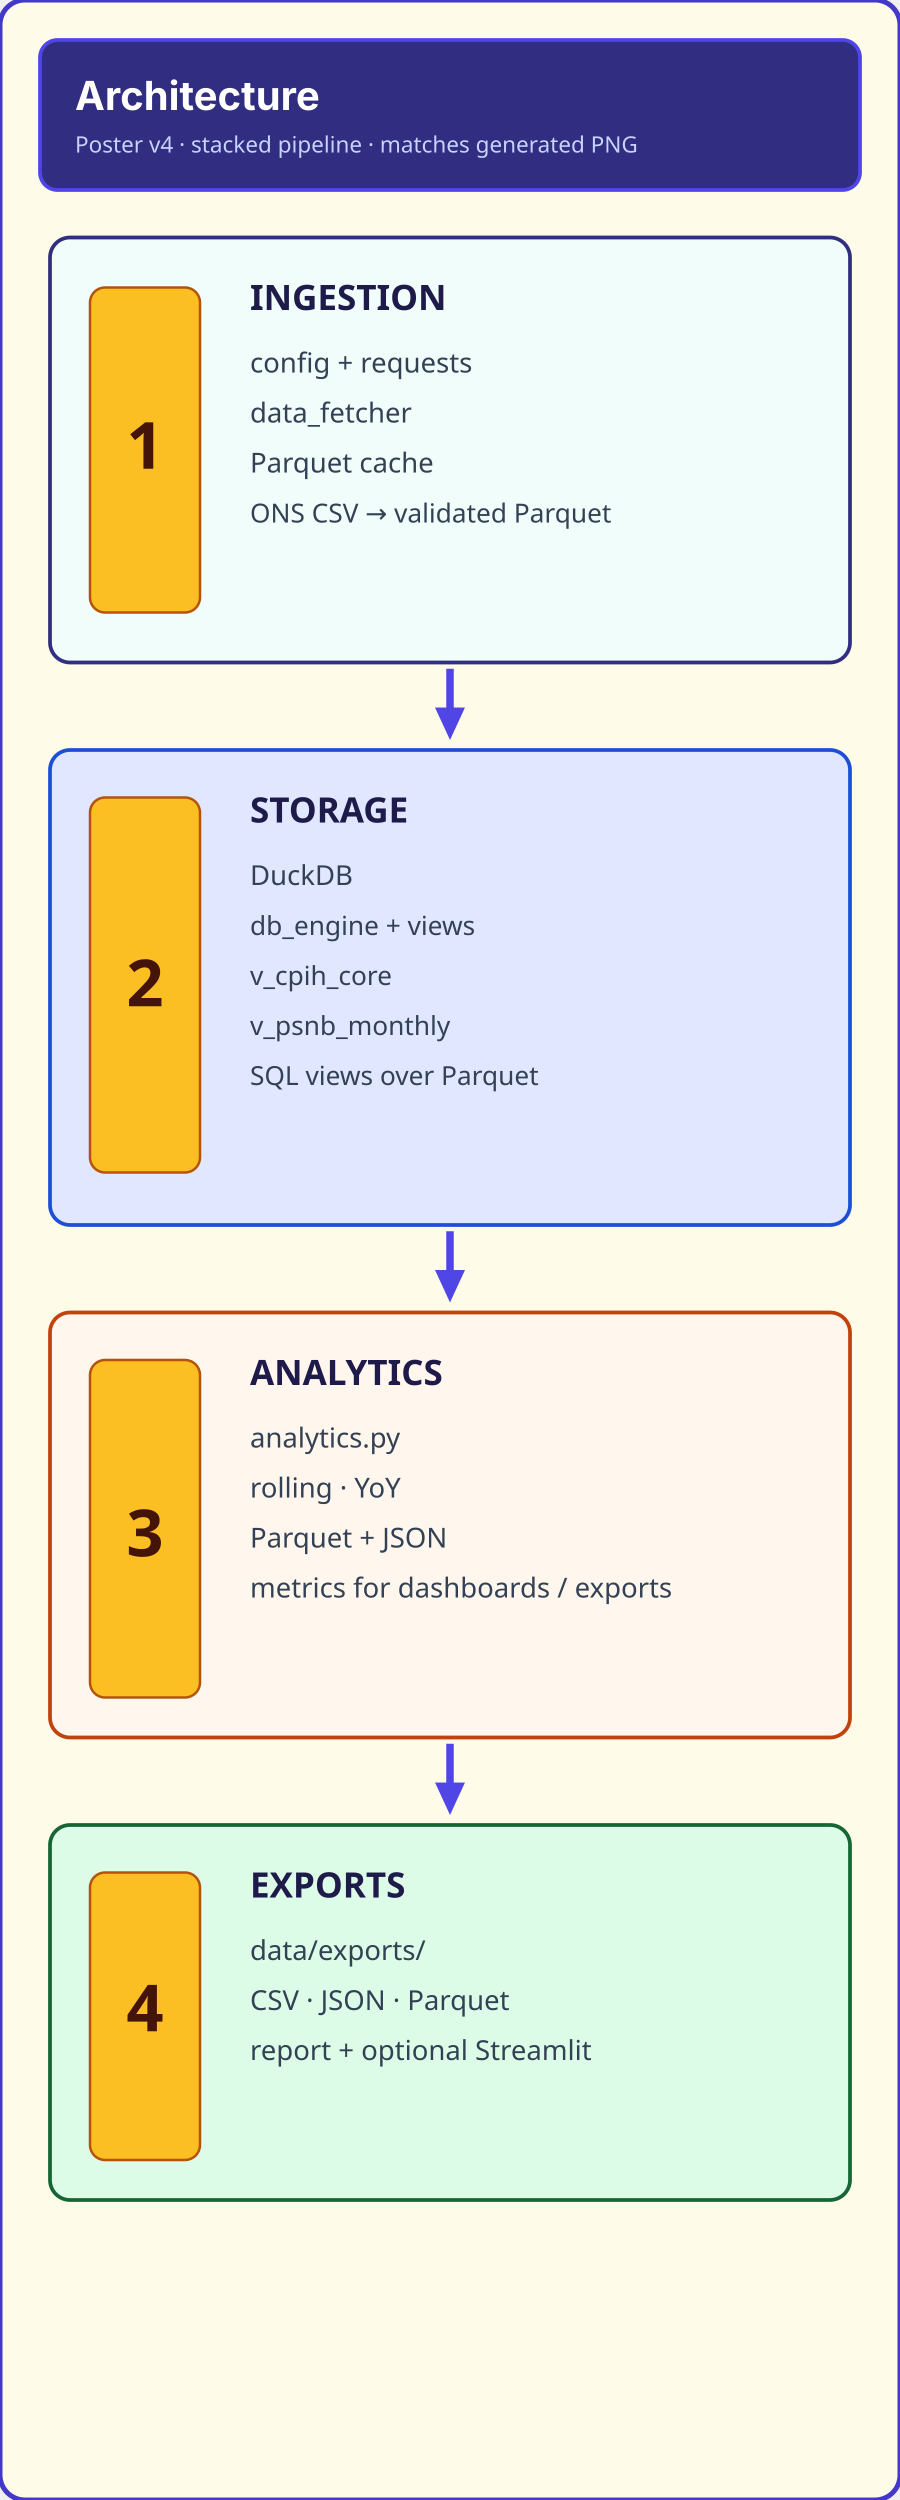
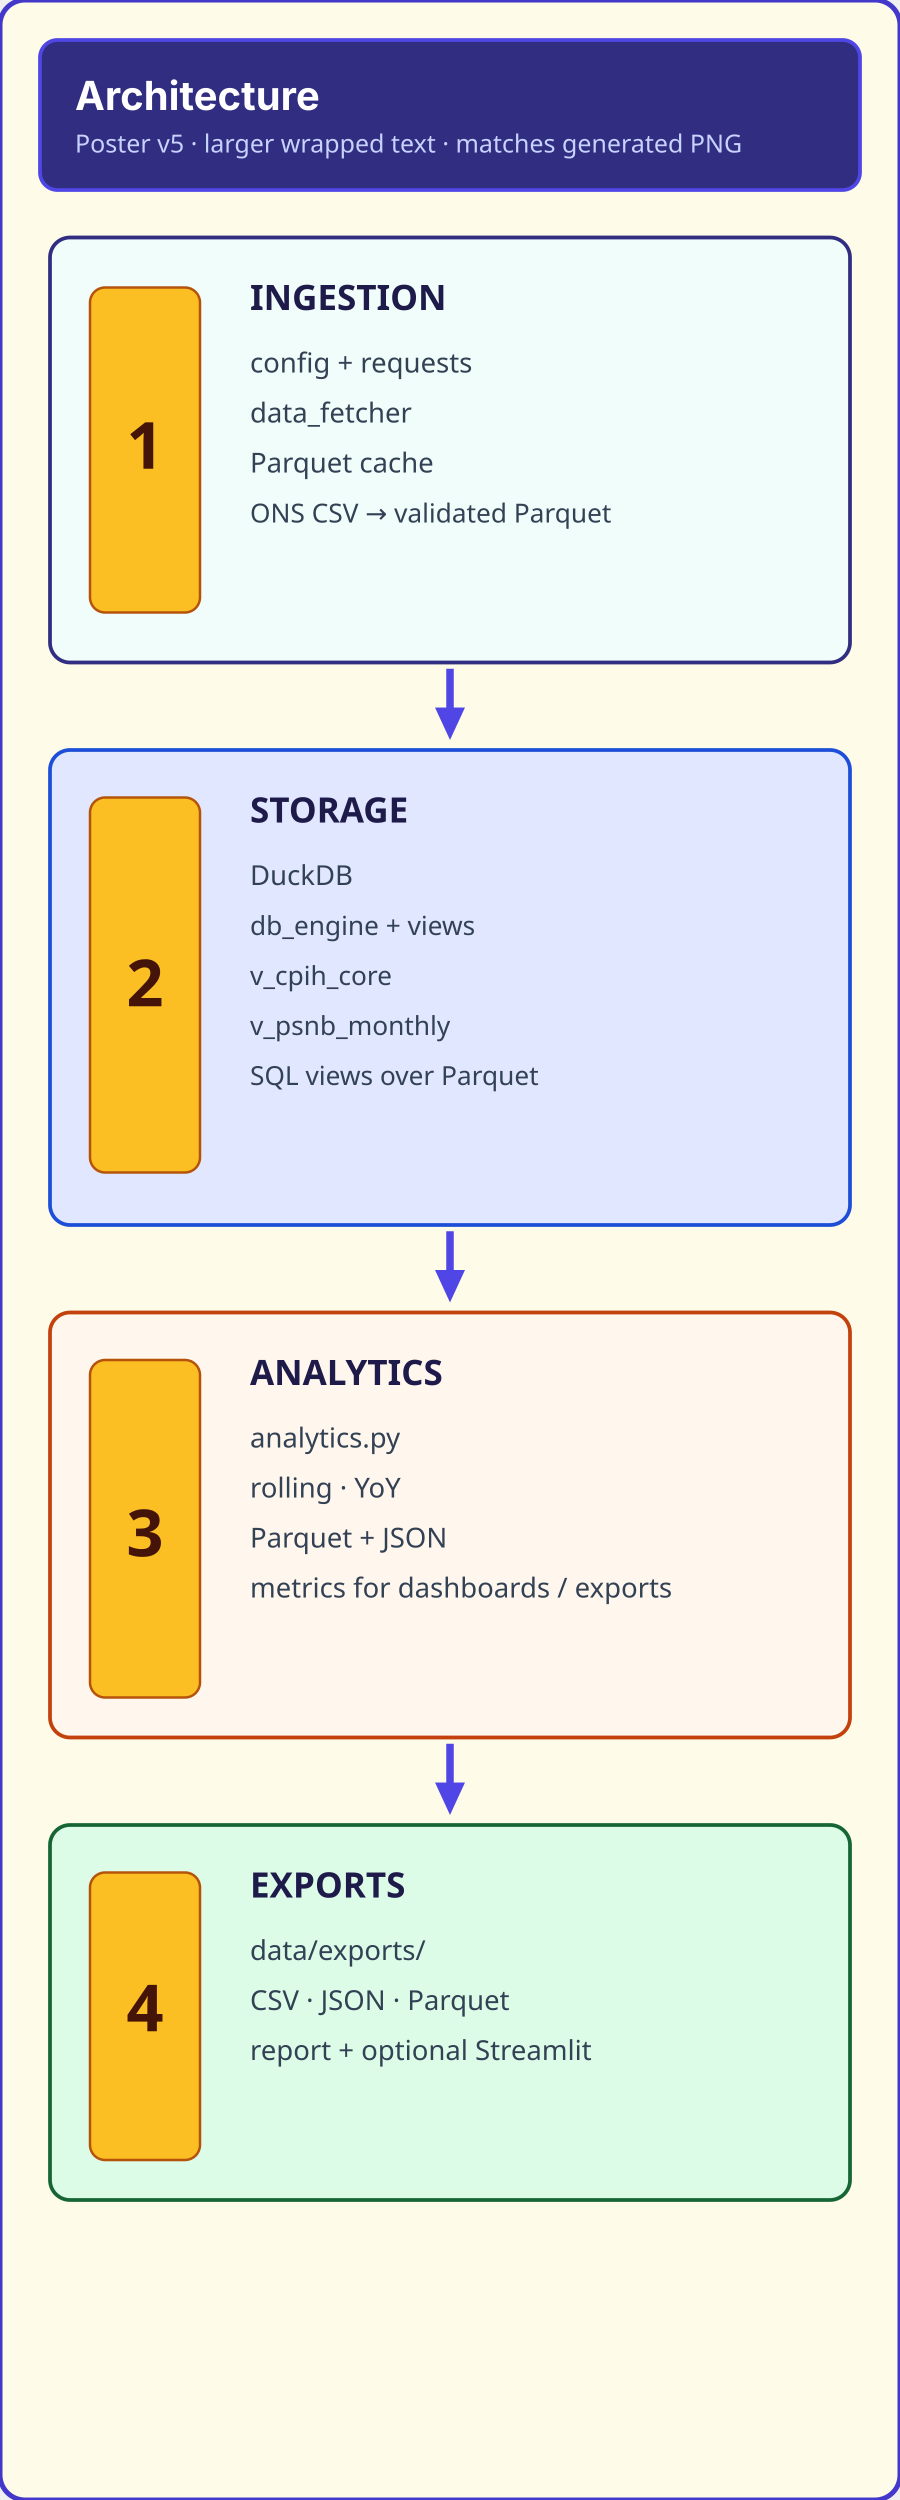
<svg xmlns="http://www.w3.org/2000/svg" viewBox="0 0 720 2000" width="720" height="2000" role="img" aria-label="Architecture pipeline: Ingestion through Exports (poster layout)">
  <rect width="720" height="2000" rx="20" fill="#fefce8" stroke="#4338ca" stroke-width="4" />
  <rect x="32" y="32" width="656" height="120" rx="14" fill="#312e81" stroke="#4f46e5" stroke-width="3" />
  <text x="60" y="88" fill="#ffffff" font-family="system-ui,-apple-system,Segoe UI,sans-serif" font-size="32" font-weight="700">Architecture</text>
-   <text x="60" y="122" fill="#c7d2fe" font-family="system-ui,sans-serif" font-size="18">Poster v4 · stacked pipeline · matches generated PNG</text>
+   <text x="60" y="122" fill="#c7d2fe" font-family="system-ui,sans-serif" font-size="20">Poster v5 · larger wrapped text · matches generated PNG</text>
  <rect x="40" y="190" width="640" height="340" rx="16" fill="#f0fdfa" stroke="#312e81" stroke-width="3" />
  <rect x="72" y="230" width="88" height="260" rx="12" fill="#fbbf24" stroke="#b45309" stroke-width="2" />
  <text x="116" y="375" text-anchor="middle" fill="#431407" font-family="system-ui,sans-serif" font-size="52" font-weight="700">1</text>
  <text x="200" y="248" fill="#1e1b4b" font-family="system-ui,sans-serif" font-size="28" font-weight="700">INGESTION</text>
  <text x="200" y="298" fill="#334155" font-family="system-ui,sans-serif" font-size="22">config + requests</text>
  <text x="200" y="338" fill="#334155" font-family="system-ui,sans-serif" font-size="22">data_fetcher</text>
  <text x="200" y="378" fill="#334155" font-family="system-ui,sans-serif" font-size="22">Parquet cache</text>
  <text x="200" y="418" fill="#334155" font-family="system-ui,sans-serif" font-size="21">ONS CSV → validated Parquet</text>
  <path d="M 360 535 L 360 575" stroke="#4f46e5" stroke-width="6" fill="none" />
  <polygon points="360,592 348,566 372,566" fill="#4f46e5" />
  <rect x="40" y="600" width="640" height="380" rx="16" fill="#e0e7ff" stroke="#1d4ed8" stroke-width="3" />
  <rect x="72" y="638" width="88" height="300" rx="12" fill="#fbbf24" stroke="#b45309" stroke-width="2" />
  <text x="116" y="805" text-anchor="middle" fill="#431407" font-family="system-ui,sans-serif" font-size="52" font-weight="700">2</text>
  <text x="200" y="658" fill="#1e1b4b" font-family="system-ui,sans-serif" font-size="28" font-weight="700">STORAGE</text>
  <text x="200" y="708" fill="#334155" font-family="system-ui,sans-serif" font-size="22">DuckDB</text>
  <text x="200" y="748" fill="#334155" font-family="system-ui,sans-serif" font-size="21">db_engine + views</text>
  <text x="200" y="788" fill="#334155" font-family="system-ui,sans-serif" font-size="21">v_cpih_core</text>
  <text x="200" y="828" fill="#334155" font-family="system-ui,sans-serif" font-size="21">v_psnb_monthly</text>
  <text x="200" y="868" fill="#334155" font-family="system-ui,sans-serif" font-size="21">SQL views over Parquet</text>
  <path d="M 360 985 L 360 1025" stroke="#4f46e5" stroke-width="6" fill="none" />
  <polygon points="360,1042 348,1016 372,1016" fill="#4f46e5" />
  <rect x="40" y="1050" width="640" height="340" rx="16" fill="#fff7ed" stroke="#c2410c" stroke-width="3" />
  <rect x="72" y="1088" width="88" height="270" rx="12" fill="#fbbf24" stroke="#b45309" stroke-width="2" />
  <text x="116" y="1245" text-anchor="middle" fill="#431407" font-family="system-ui,sans-serif" font-size="52" font-weight="700">3</text>
  <text x="200" y="1108" fill="#1e1b4b" font-family="system-ui,sans-serif" font-size="28" font-weight="700">ANALYTICS</text>
  <text x="200" y="1158" fill="#334155" font-family="system-ui,sans-serif" font-size="22">analytics.py</text>
  <text x="200" y="1198" fill="#334155" font-family="system-ui,sans-serif" font-size="22">rolling · YoY</text>
  <text x="200" y="1238" fill="#334155" font-family="system-ui,sans-serif" font-size="22">Parquet + JSON</text>
  <text x="200" y="1278" fill="#334155" font-family="system-ui,sans-serif" font-size="22">metrics for dashboards / exports</text>
  <path d="M 360 1395 L 360 1435" stroke="#4f46e5" stroke-width="6" fill="none" />
  <polygon points="360,1452 348,1426 372,1426" fill="#4f46e5" />
  <rect x="40" y="1460" width="640" height="300" rx="16" fill="#dcfce7" stroke="#166534" stroke-width="3" />
  <rect x="72" y="1498" width="88" height="230" rx="12" fill="#fbbf24" stroke="#b45309" stroke-width="2" />
  <text x="116" y="1625" text-anchor="middle" fill="#431407" font-family="system-ui,sans-serif" font-size="52" font-weight="700">4</text>
  <text x="200" y="1518" fill="#1e1b4b" font-family="system-ui,sans-serif" font-size="28" font-weight="700">EXPORTS</text>
  <text x="200" y="1568" fill="#334155" font-family="system-ui,sans-serif" font-size="22">data/exports/</text>
  <text x="200" y="1608" fill="#334155" font-family="system-ui,sans-serif" font-size="22">CSV · JSON · Parquet</text>
  <text x="200" y="1648" fill="#334155" font-family="system-ui,sans-serif" font-size="22">report + optional Streamlit</text>
</svg>
